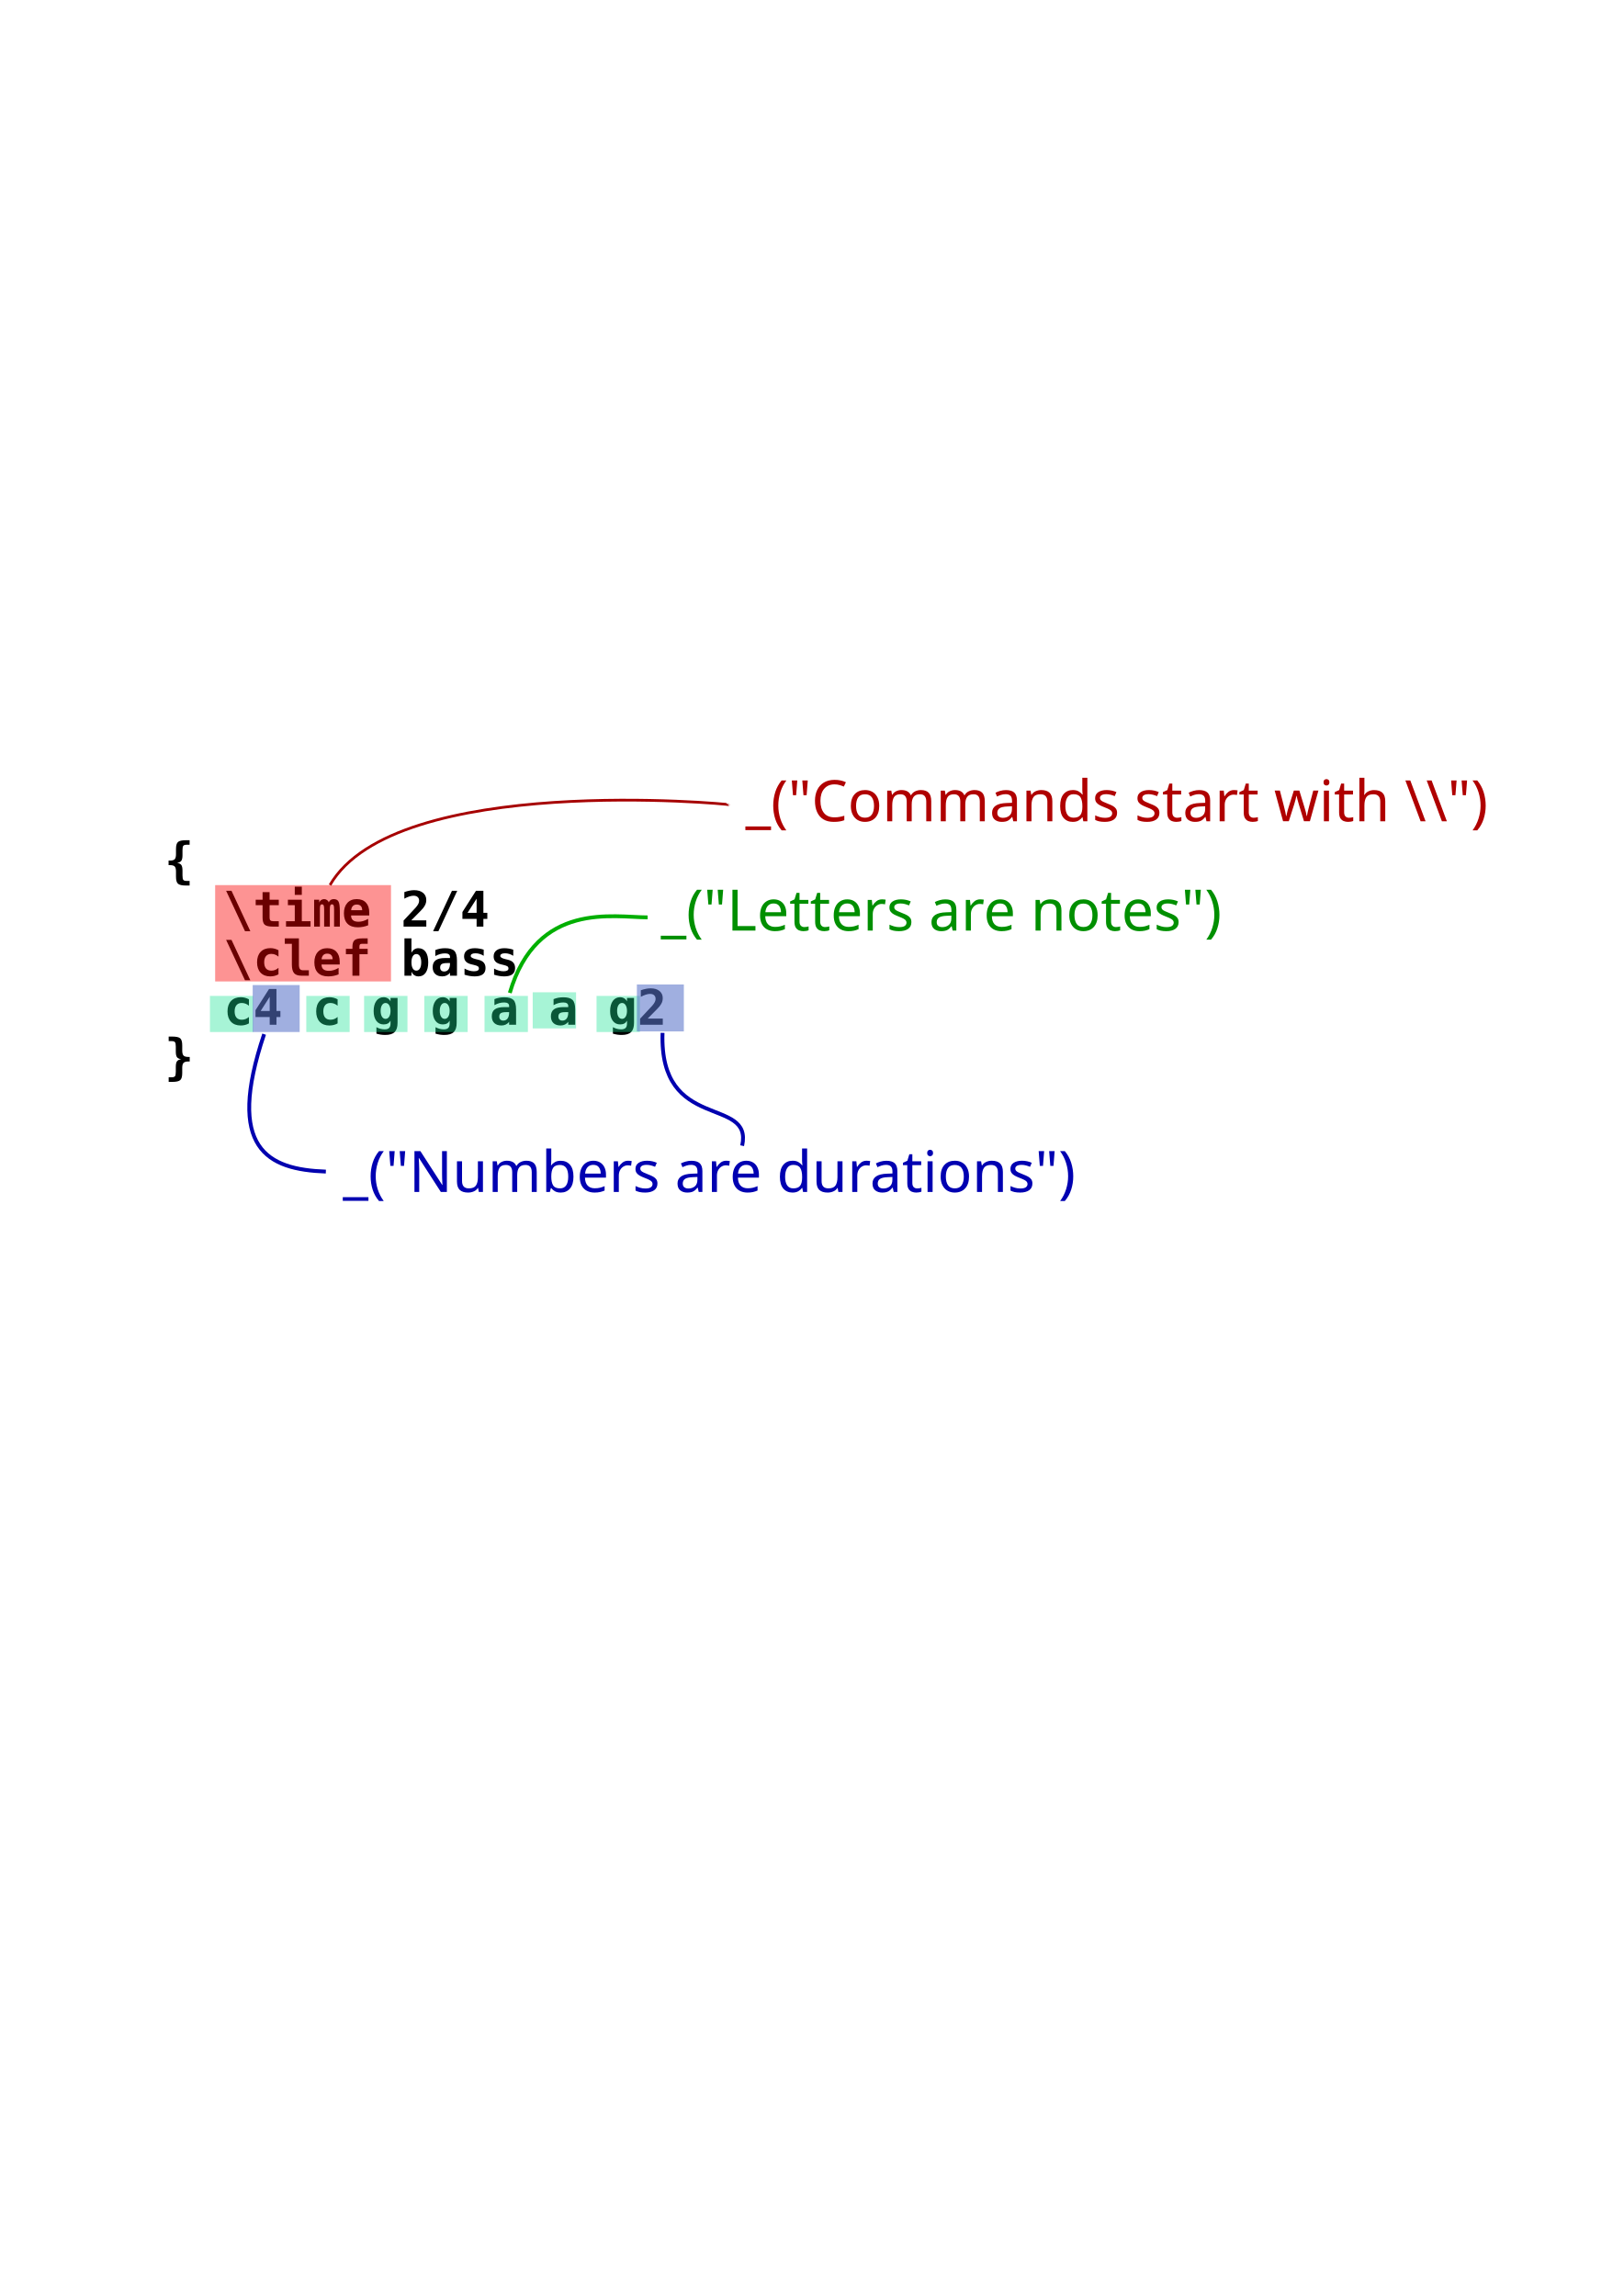
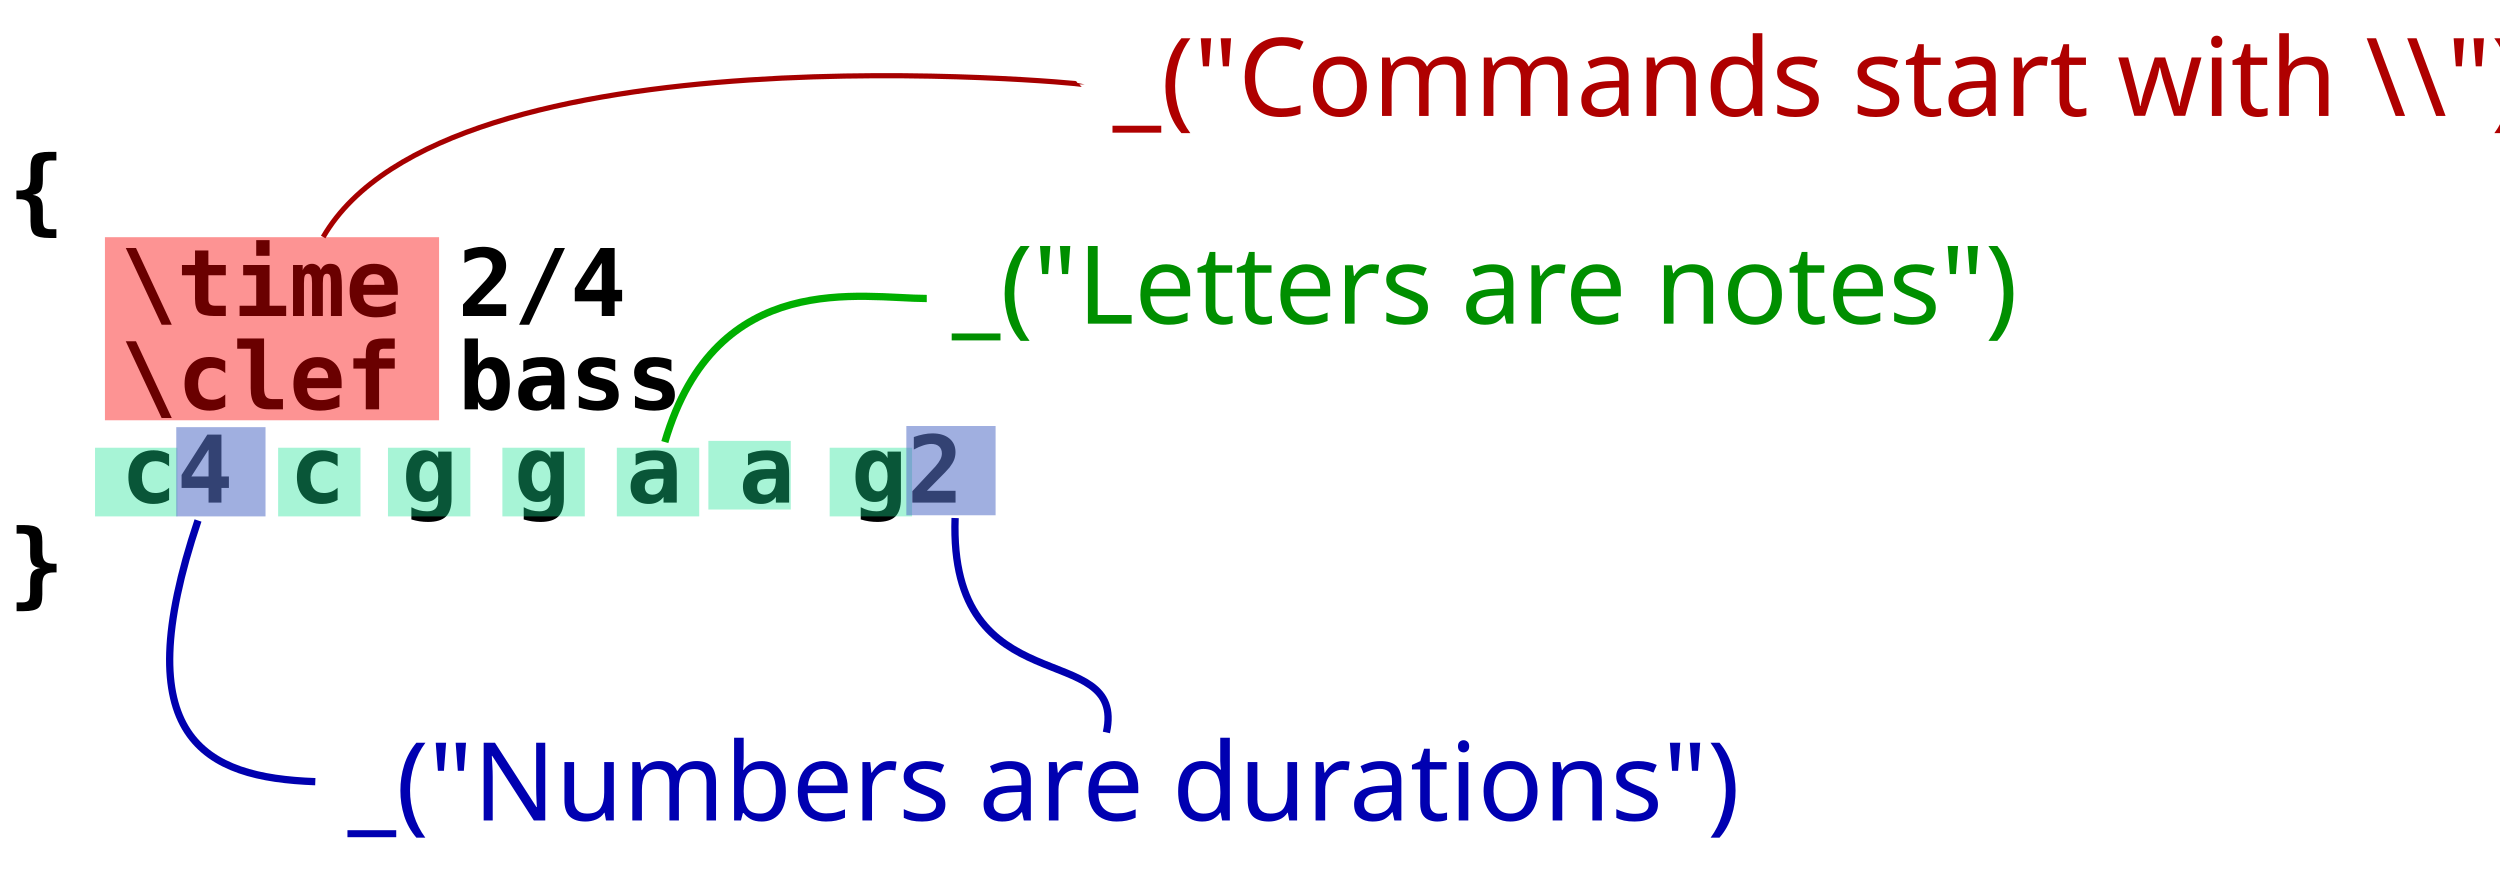
- <svg xmlns="http://www.w3.org/2000/svg" xmlns:xlink="http://www.w3.org/1999/xlink" id="svg548" width="210mm" height="297mm">
+ <svg xmlns="http://www.w3.org/2000/svg" xmlns:xlink="http://www.w3.org/1999/xlink" id="svg548" width="643.083" height="224.57" version="1.0">
  <defs id="defs550">
    <linearGradient id="linearGradient792">
      <stop style="stop-color:#000;stop-opacity:1;" offset="0" id="stop793" />
      <stop style="stop-color:#fff;stop-opacity:1;" offset="1" id="stop794" />
    </linearGradient>
    <linearGradient xlink:href="#linearGradient792" id="linearGradient795" />
    <linearGradient xlink:href="#linearGradient792" id="linearGradient796" />
    <linearGradient xlink:href="#linearGradient792" id="linearGradient797" />
    <linearGradient xlink:href="#linearGradient792" id="linearGradient798" />
    <linearGradient xlink:href="#linearGradient792" id="linearGradient799" />
  </defs>
-   <text xml:space="preserve" style="fill:black;stroke:none;font-family:Luxi Mono;font-style:normal;font-weight:bold;font-size:24;fill-opacity:1;stroke-opacity:1;stroke-width:1pt;stroke-linejoin:miter;stroke-linecap:butt;text-anchor:start;writing-mode:lr;font-stretch:normal;font-variant:normal;" x="80.342" y="429.015" id="text551">
-     <tspan x="80.342" y="429.015" id="tspan1054">{</tspan>
-     <tspan x="80.342" y="453.015" id="tspan1056">  \time 2/4</tspan>
-     <tspan x="80.342" y="477.015" id="tspan1058">  \clef bass</tspan>
-     <tspan x="80.342" y="501.015" id="tspan1060">  c4 c g g a a g2</tspan>
-     <tspan x="80.342" y="525.015" id="tspan1062">}</tspan>
+   <text xml:space="preserve" style="font-size:24px;font-style:normal;font-variant:normal;font-weight:bold;font-stretch:normal;line-height:100%;writing-mode:lr-tb;text-anchor:start;fill:#000000;fill-opacity:1;stroke:none;stroke-width:1pt;stroke-linecap:butt;stroke-linejoin:miter;stroke-opacity:1;font-family:Luxi Mono" x="2.16" y="57.294" id="text551">
+     <tspan x="2.16" y="57.294" id="tspan1054">{</tspan>
+     <tspan x="2.16" y="81.294" id="tspan1056">  \time 2/4</tspan>
+     <tspan x="2.16" y="105.294" id="tspan1058">  \clef bass</tspan>
+     <tspan x="2.16" y="129.294" id="tspan1060">  c4 c g g a a g2</tspan>
+     <tspan x="2.16" y="153.294" id="tspan1062">}</tspan>
  </text>
-   <text style="font-size:12;font-style:normal;font-weight:normal;fill:#000000;fill-opacity:1;stroke:none;stroke-width:1pt;stroke-linecap:butt;stroke-linejoin:miter;stroke-opacity:1;font-family:helvetica;" x="400.57" y="448.22" id="text562">
+   <text style="font-size:12px;font-style:normal;font-weight:normal;fill:#000000;fill-opacity:1;stroke:none;stroke-width:1pt;stroke-linecap:butt;stroke-linejoin:miter;stroke-opacity:1;font-family:helvetica" x="322.388" y="76.5" id="text562">
    <tspan id="tspan563" />
  </text>
-   <rect style="font-size:12;fill:#fa0000;fill-opacity:0.423;fill-rule:evenodd;stroke-width:1pt;" id="rect730" width="85.952" height="47.097" x="105.175" y="432.733" />
-   <rect style="font-size:12;fill:#1ae293;fill-opacity:0.38;fill-rule:evenodd;stroke-width:1pt;" id="rect731" width="21.194" height="17.661" x="102.624" y="486.895" />
-   <rect style="font-size:12;fill:#1ae293;fill-opacity:0.38;fill-rule:evenodd;stroke-width:1pt;" id="rect732" width="21.194" height="17.661" x="149.721" y="486.895" />
-   <rect style="font-size:12;fill:#1ae293;fill-opacity:0.38;fill-rule:evenodd;stroke-width:1pt;" id="rect733" width="21.194" height="17.661" x="177.979" y="486.895" />
-   <text style="font-size:12;font-style:normal;font-weight:normal;fill:#000000;fill-opacity:1;stroke:none;stroke-width:1pt;stroke-linecap:butt;stroke-linejoin:miter;stroke-opacity:1;font-family:helvetica;" x="400.57" y="448.22" id="text734">
+   <rect style="font-size:12px;fill:#fa0000;fill-opacity:0.423;fill-rule:evenodd;stroke-width:1pt" id="rect730" width="85.952" height="47.097" x="26.993" y="61.013" />
+   <rect style="font-size:12px;fill:#1ae293;fill-opacity:0.38;fill-rule:evenodd;stroke-width:1pt" id="rect731" width="21.194" height="17.661" x="24.443" y="115.175" />
+   <rect style="font-size:12px;fill:#1ae293;fill-opacity:0.38;fill-rule:evenodd;stroke-width:1pt" id="rect732" width="21.194" height="17.661" x="71.54" y="115.175" />
+   <rect style="font-size:12px;fill:#1ae293;fill-opacity:0.38;fill-rule:evenodd;stroke-width:1pt" id="rect733" width="21.194" height="17.661" x="99.798" y="115.175" />
+   <text style="font-size:12px;font-style:normal;font-weight:normal;fill:#000000;fill-opacity:1;stroke:none;stroke-width:1pt;stroke-linecap:butt;stroke-linejoin:miter;stroke-opacity:1;font-family:helvetica" x="322.388" y="76.5" id="text734">
    <tspan id="tspan735" />
  </text>
-   <text style="font-size:12;font-style:normal;font-weight:normal;fill:#000000;fill-opacity:1;stroke:none;stroke-width:1pt;stroke-linecap:butt;stroke-linejoin:miter;stroke-opacity:1;font-family:helvetica;" x="459.441" y="447.042" id="text739">
+   <text style="font-size:12px;font-style:normal;font-weight:normal;fill:#000000;fill-opacity:1;stroke:none;stroke-width:1pt;stroke-linecap:butt;stroke-linejoin:miter;stroke-opacity:1;font-family:helvetica" x="381.259" y="75.322" id="text739">
    <tspan id="tspan740" />
  </text>
-   <rect style="font-size:12;fill:#1ae293;fill-opacity:0.38;fill-rule:evenodd;stroke-width:1pt;" id="rect743" width="21.194" height="17.661" x="236.851" y="486.895" />
-   <text style="font-size:12;font-style:normal;font-weight:normal;fill:#000000;fill-opacity:1;stroke:none;stroke-width:1pt;stroke-linecap:butt;stroke-linejoin:miter;stroke-opacity:1;font-family:helvetica;" x="400.57" y="448.22" id="text744">
+   <rect style="font-size:12px;fill:#1ae293;fill-opacity:0.38;fill-rule:evenodd;stroke-width:1pt" id="rect743" width="21.194" height="17.661" x="158.669" y="115.175" />
+   <text style="font-size:12px;font-style:normal;font-weight:normal;fill:#000000;fill-opacity:1;stroke:none;stroke-width:1pt;stroke-linecap:butt;stroke-linejoin:miter;stroke-opacity:1;font-family:helvetica" x="322.388" y="76.5" id="text744">
    <tspan id="tspan745" />
  </text>
-   <text style="font-size:12;font-style:normal;font-weight:normal;fill:#000000;fill-opacity:1;stroke:none;stroke-width:1pt;stroke-linecap:butt;stroke-linejoin:miter;stroke-opacity:1;font-family:helvetica;" x="514.191" y="448.22" id="text749">
+   <text style="font-size:12px;font-style:normal;font-weight:normal;fill:#000000;fill-opacity:1;stroke:none;stroke-width:1pt;stroke-linecap:butt;stroke-linejoin:miter;stroke-opacity:1;font-family:helvetica" x="436.009" y="76.499" id="text749">
    <tspan id="tspan750" />
  </text>
-   <rect style="font-size:12;fill:#1ae293;fill-opacity:0.38;fill-rule:evenodd;stroke-width:1pt;" id="rect752" width="21.194" height="17.661" x="260.399" y="485.129" />
-   <rect style="font-size:12;fill:#1ae293;fill-opacity:0.38;fill-rule:evenodd;stroke-width:1pt;" id="rect753" width="21.194" height="17.661" x="291.601" y="486.895" />
-   <rect style="font-size:12;fill:#1ae293;fill-opacity:0.38;fill-rule:evenodd;stroke-width:1pt;" id="rect754" width="21.194" height="17.661" x="207.415" y="486.895" />
-   <rect style="font-size:12;fill:#5974c8;fill-opacity:0.574;fill-rule:evenodd;stroke-width:1pt;" id="rect755" width="22.96" height="22.96" x="123.524" y="481.596" />
-   <rect style="font-size:12;fill:#5974c8;fill-opacity:0.574;fill-rule:evenodd;stroke-width:1pt;" id="rect756" width="22.96" height="22.96" x="311.323" y="481.302" />
-   <text style="fill:#af0000;stroke:none;font-family:Bitstream Charter;font-style:normal;font-weight:normal;font-size:28;fill-opacity:1;stroke-opacity:1;stroke-width:1pt;stroke-linejoin:miter;stroke-linecap:butt;text-anchor:start;writing-mode:lr;" x="364.413" y="401.54" id="text763">
-     <tspan x="364.413" y="401.54" id="tspan800">
- _("Commands start with \\")</tspan>
+   <rect style="font-size:12px;fill:#1ae293;fill-opacity:0.38;fill-rule:evenodd;stroke-width:1pt" id="rect752" width="21.194" height="17.661" x="182.218" y="113.409" />
+   <rect style="font-size:12px;fill:#1ae293;fill-opacity:0.38;fill-rule:evenodd;stroke-width:1pt" id="rect753" width="21.194" height="17.661" x="213.419" y="115.175" />
+   <rect style="font-size:12px;fill:#1ae293;fill-opacity:0.38;fill-rule:evenodd;stroke-width:1pt" id="rect754" width="21.194" height="17.661" x="129.233" y="115.175" />
+   <rect style="font-size:12px;fill:#5974c8;fill-opacity:0.574;fill-rule:evenodd;stroke-width:1pt" id="rect755" width="22.96" height="22.96" x="45.342" y="109.876" />
+   <rect style="font-size:12px;fill:#5974c8;fill-opacity:0.574;fill-rule:evenodd;stroke-width:1pt" id="rect756" width="22.96" height="22.96" x="233.141" y="109.582" />
+   <text style="font-size:28px;font-style:normal;font-weight:normal;writing-mode:lr-tb;text-anchor:start;fill:#af0000;fill-opacity:1;stroke:none;stroke-width:1pt;stroke-linecap:butt;stroke-linejoin:miter;stroke-opacity:1;font-family:Bitstream Charter" x="286.231" y="29.82" id="text763">
+     <tspan x="286.231" y="29.82" id="tspan800">_("Commands start with \\")</tspan>
  </text>
-   <text style="font-size:28;font-style:normal;font-weight:normal;fill:#008f00;fill-opacity:1;stroke:#00d500;stroke-width:0;stroke-linecap:butt;stroke-linejoin:miter;stroke-opacity:1;font-family:Bitstream Charter;text-anchor:start;writing-mode:lr;" x="323.055" y="454.98" id="text775">
-     <tspan x="323.055" y="454.98" id="tspan806">
- _("Letters are notes")</tspan>
+   <text style="font-size:28px;font-style:normal;font-weight:normal;writing-mode:lr-tb;text-anchor:start;fill:#008f00;fill-opacity:1;stroke:#00d500;stroke-width:0;stroke-linecap:butt;stroke-linejoin:miter;stroke-opacity:1;font-family:Bitstream Charter" x="244.873" y="83.26" id="text775">
+     <tspan x="244.873" y="83.26" id="tspan806">_("Letters are notes")</tspan>
  </text>
-   <path style="fill:none;fill-rule:evenodd;stroke:#0000af;stroke-opacity:1;stroke-width:1.875;stroke-linejoin:miter;stroke-linecap:butt;fill-opacity:1;stroke-dasharray:none;" d="M 262.31,573.382 C 233.768,572.362 213.28,562.257 232.138,506.193" id="path782" transform="translate(-103.0247,-0.588715)" />
-   <path style="fill:none;fill-rule:evenodd;stroke:#0000af;stroke-opacity:1;stroke-width:1.875;stroke-linejoin:miter;stroke-linecap:butt;fill-opacity:1;stroke-dasharray:none;" d="M 465.807,560.727 C 471.174,536.184 425.205,554.402 426.891,505.563" id="path783" transform="translate(-103.0247,-0.588715)" />
-   <text style="font-size:28;font-style:normal;font-weight:normal;fill:#0000b1;fill-opacity:1;stroke:none;stroke-width:1pt;stroke-linecap:butt;stroke-linejoin:miter;stroke-opacity:1;font-family:Bitstream Charter;text-anchor:start;writing-mode:lr;" x="167.619" y="582.767" id="text784">
-     <tspan x="167.619" y="582.767" id="tspan802">
- _("Numbers are durations")</tspan>
-     <tspan x="167.619" y="610.767" id="tspan804" />
+   <path style="fill:none;fill-opacity:1;fill-rule:evenodd;stroke:#0000af;stroke-width:1.875;stroke-linecap:butt;stroke-linejoin:miter;stroke-dasharray:none;stroke-opacity:1" d="M 81.104,201.073 C 52.562,200.053 32.074,189.948 50.932,133.883" id="path782" />
+   <path style="fill:none;fill-opacity:1;fill-rule:evenodd;stroke:#0000af;stroke-width:1.875;stroke-linecap:butt;stroke-linejoin:miter;stroke-dasharray:none;stroke-opacity:1" d="M 284.601,188.418 C 289.968,163.875 243.998,182.093 245.685,133.254" id="path783" />
+   <text style="font-size:28px;font-style:normal;font-weight:normal;writing-mode:lr-tb;text-anchor:start;fill:#0000b1;fill-opacity:1;stroke:none;stroke-width:1pt;stroke-linecap:butt;stroke-linejoin:miter;stroke-opacity:1;font-family:Bitstream Charter" x="89.438" y="211.046" id="text784">
+     <tspan x="89.438" y="211.046" id="tspan802">_("Numbers are durations")</tspan>
+     <tspan x="89.438" y="246.046" id="tspan804" />
  </text>
-   <path style="fill:none;fill-opacity:1;fill-rule:evenodd;stroke:#00af00;stroke-width:1.875;stroke-linecap:butt;stroke-linejoin:miter;stroke-opacity:1;" d="M 316.579,448.504 C 300.095,448.504 262.45,440.404 249.198,485.433" id="path808" />
-   <path style="fill:none;fill-opacity:1;fill-rule:evenodd;stroke:#a60000;stroke-width:1.334;stroke-linecap:butt;stroke-linejoin:miter;stroke-opacity:1;" d="M 161.316,432.691 L 161.316,432.691 C 193.199,377.645 356.5,393.114 356.5,393.424" id="path1014" />
+   <path style="fill:none;fill-opacity:1;fill-rule:evenodd;stroke:#00af00;stroke-width:1.875;stroke-linecap:butt;stroke-linejoin:miter;stroke-opacity:1" d="M 238.398,76.784 C 221.914,76.784 184.268,68.684 171.016,113.713" id="path808" />
+   <path style="fill:none;fill-opacity:1;fill-rule:evenodd;stroke:#a60000;stroke-width:1.334;stroke-linecap:butt;stroke-linejoin:miter;stroke-opacity:1" d="M 83.134,60.97 L 83.134,60.97 C 115.017,5.925 278.318,21.394 278.318,21.703" id="path1014" />
</svg>
